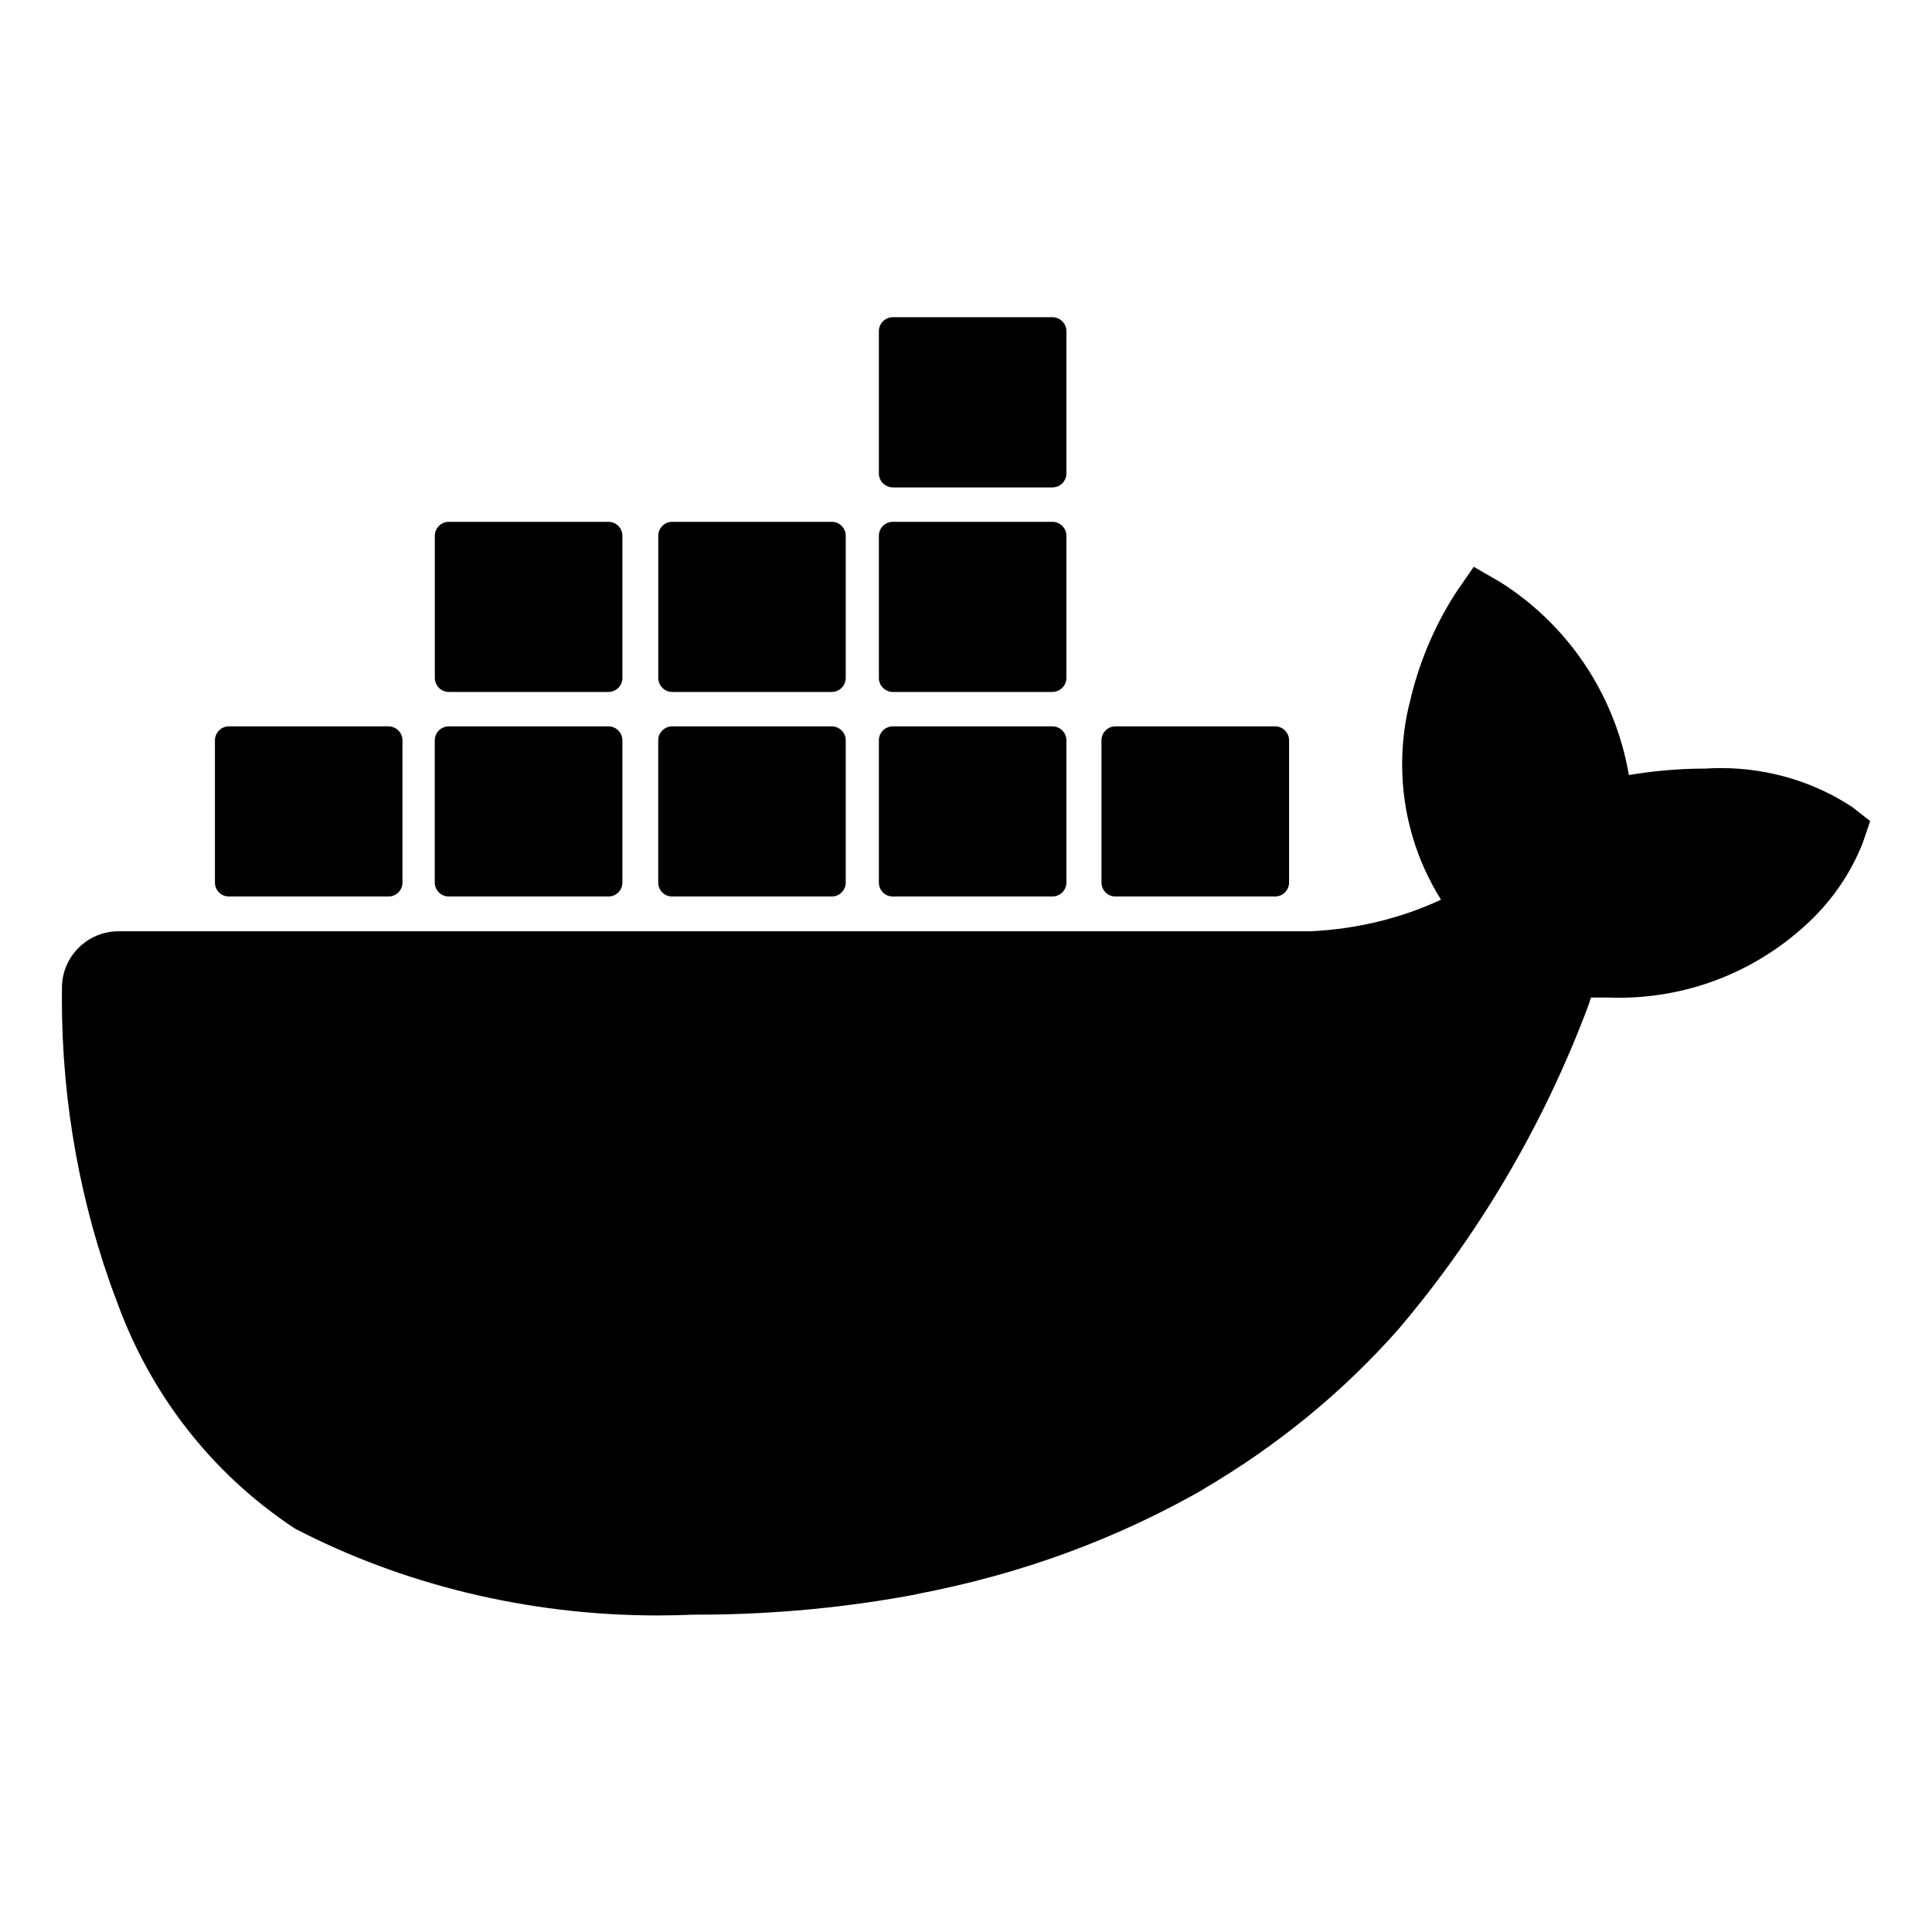
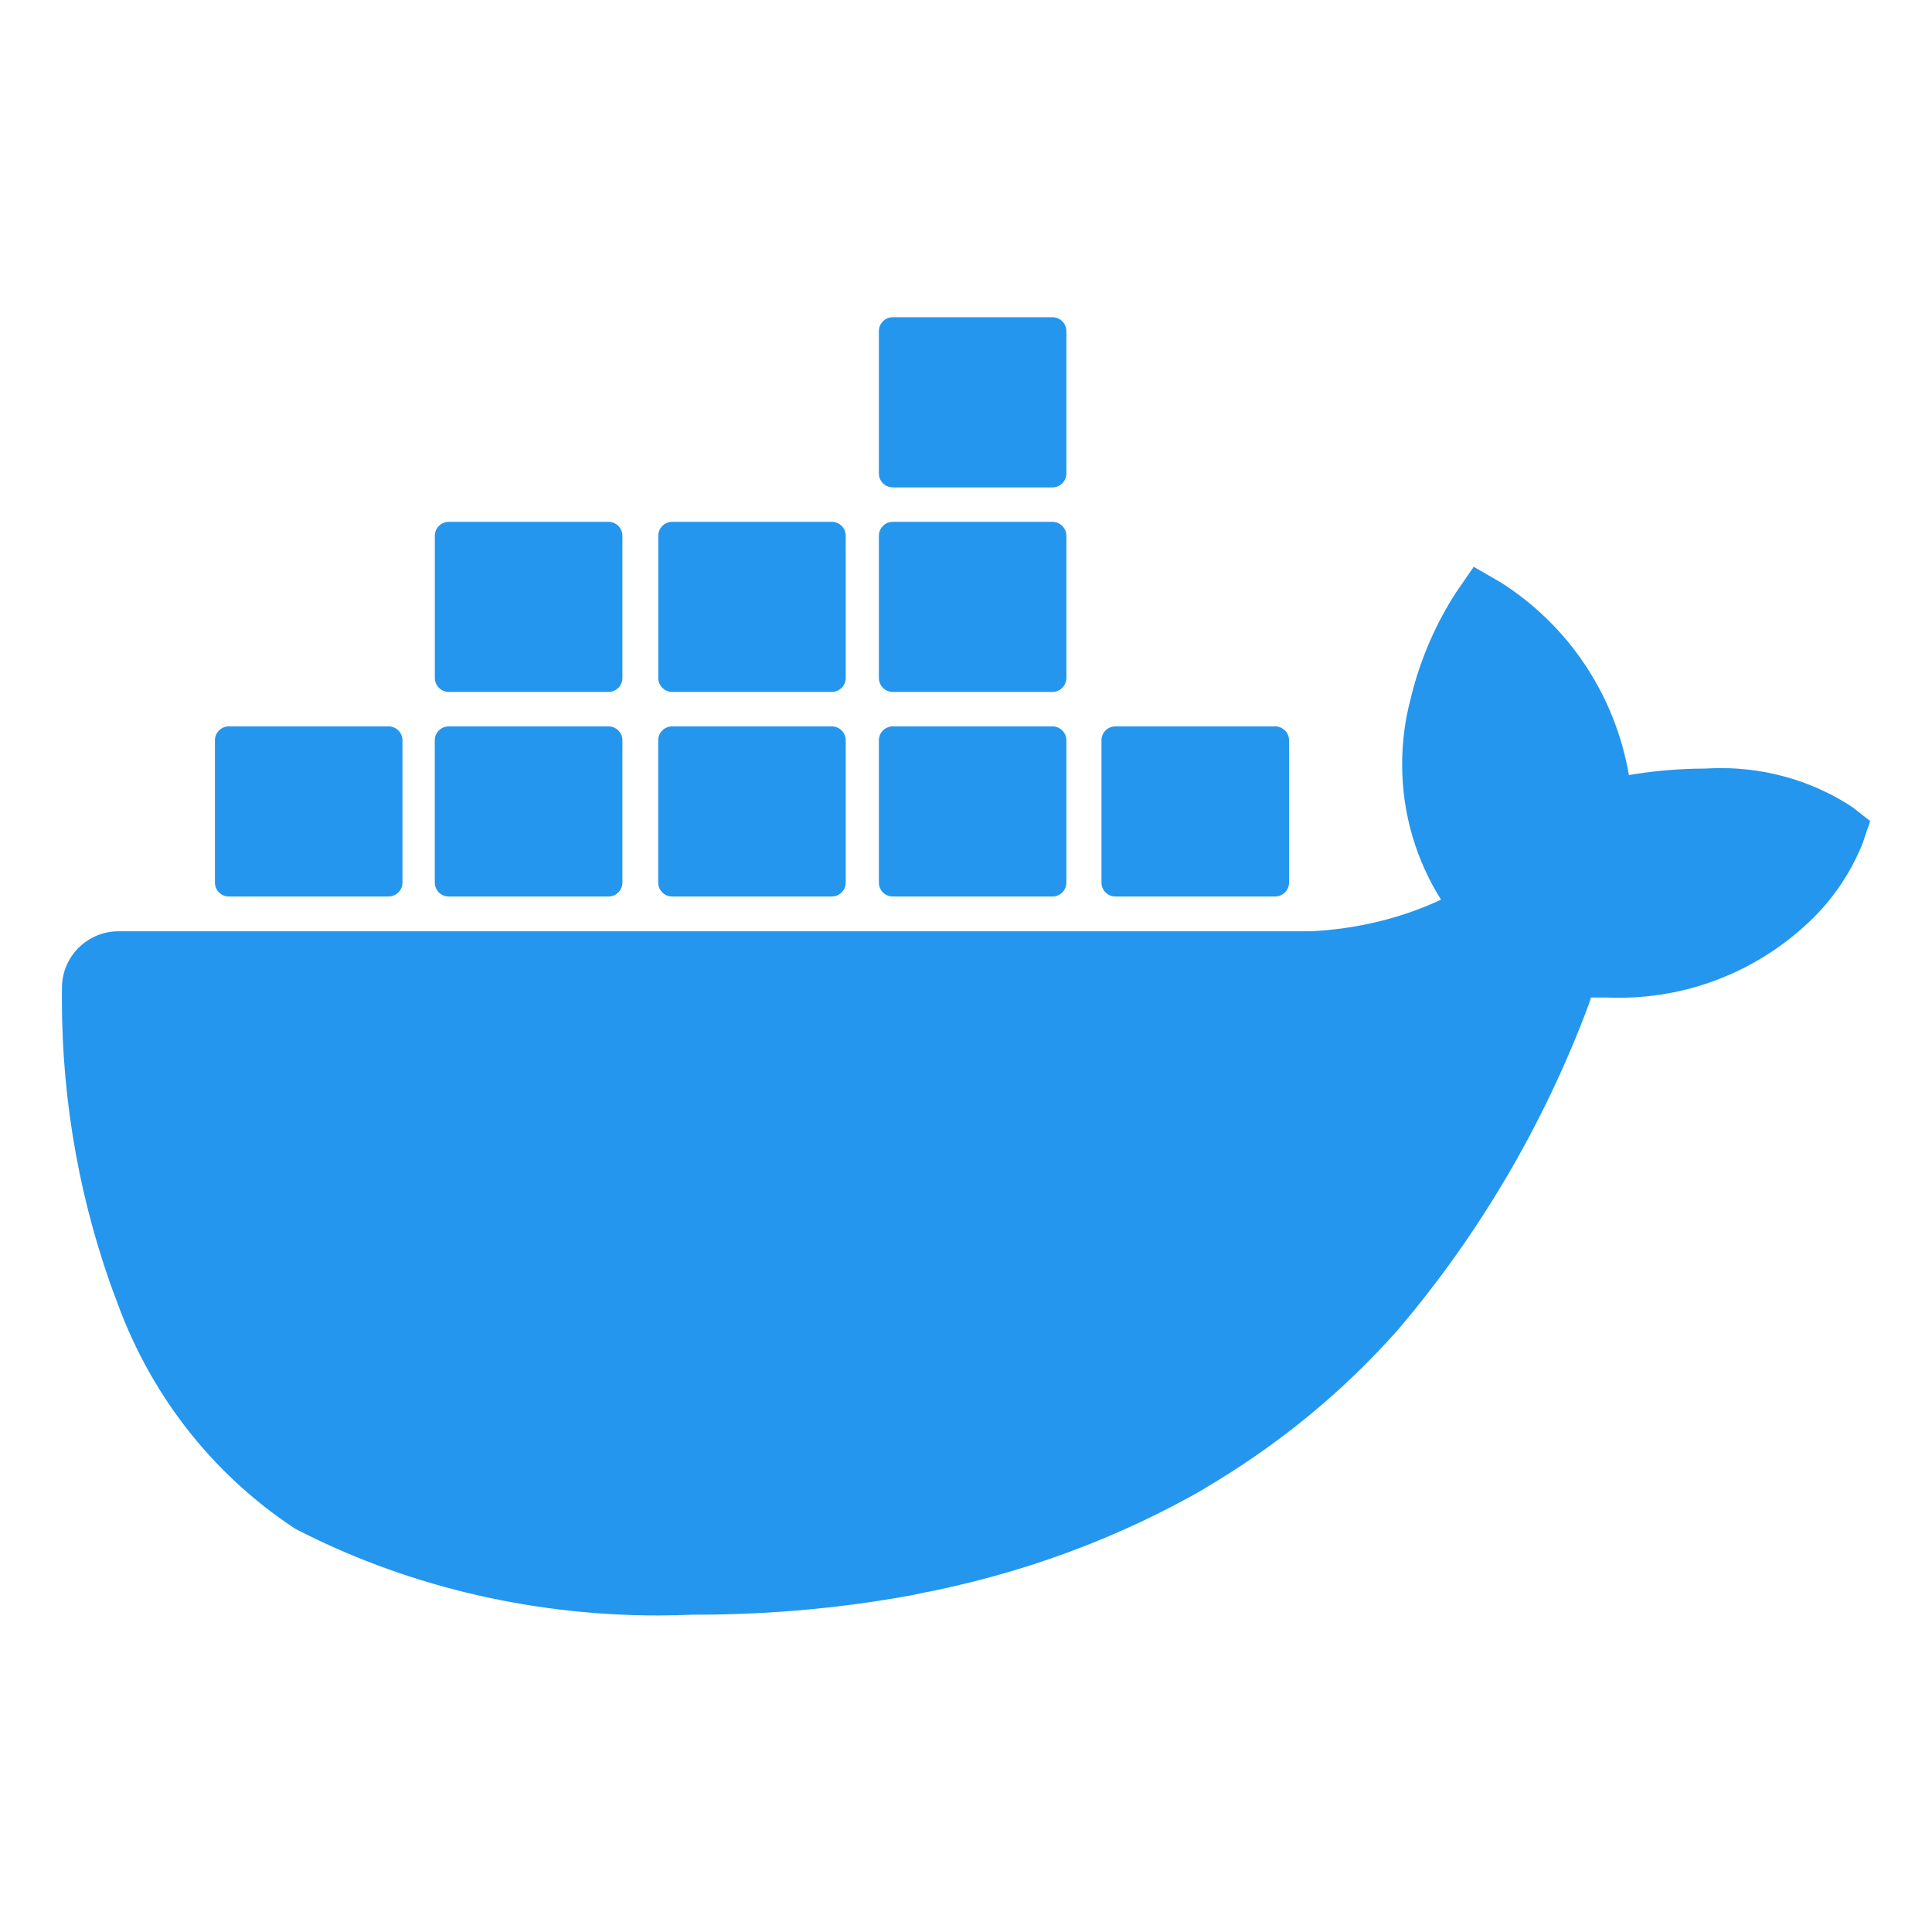
- <svg xmlns="http://www.w3.org/2000/svg" fill="#000000" width="800px" height="800px" viewBox="0 0 32 32" version="1.1">
+ <svg xmlns="http://www.w3.org/2000/svg" fill="#2496ED" width="800px" height="800px" viewBox="0 0 32 32" version="1.1">
  <path d="M30.679 13.367c-0.613-0.404-1.366-0.645-2.175-0.645-0.093 0-0.185 0.003-0.276 0.009l0.012-0.001c-0.446 0.001-0.882 0.041-1.306 0.115l0.046-0.007c-0.235-1.357-1.025-2.495-2.122-3.191l-0.019-0.011-0.429-0.248-0.282 0.408c-0.336 0.512-0.599 1.108-0.756 1.745l-0.008 0.039c-0.089 0.324-0.14 0.696-0.14 1.080 0 0.831 0.24 1.605 0.654 2.258l-0.010-0.017c-0.637 0.299-1.381 0.488-2.164 0.524l-0.013 0h-19.729c-0.516 0.001-0.934 0.418-0.936 0.933v0c-0.001 0.056-0.001 0.123-0.001 0.19 0 1.751 0.317 3.428 0.897 4.977l-0.032-0.098c0.558 1.633 1.612 2.975 2.98 3.881l0.028 0.017c1.744 0.903 3.808 1.432 5.995 1.432 0.207 0 0.412-0.005 0.617-0.014l-0.029 0.001c0.018 0 0.039 0 0.060 0 1.272 0 2.515-0.121 3.72-0.352l-0.123 0.020c1.795-0.336 3.395-0.939 4.845-1.773l-0.074 0.039c1.257-0.735 2.331-1.621 3.245-2.652l0.012-0.014c1.325-1.56 2.403-3.381 3.145-5.365l0.041-0.125h0.276c0.055 0.002 0.119 0.004 0.183 0.004 1.226 0 2.34-0.481 3.163-1.265l-0.002 0.002c0.377-0.358 0.676-0.793 0.873-1.281l0.009-0.024 0.122-0.359zM3.79 14.849h2.646c0.127-0.001 0.23-0.104 0.23-0.231 0 0 0 0 0 0v0-2.355c0-0 0-0.001 0-0.001 0-0.127-0.103-0.23-0.23-0.231h-2.646c-0.127 0.001-0.23 0.104-0.23 0.231v0 2.356c0 0 0 0 0 0.001 0 0.127 0.103 0.23 0.23 0.23 0 0 0 0 0.001 0h-0zM7.434 14.849h2.644c0.127 0 0.231-0.103 0.231-0.231 0 0 0 0 0-0v0-2.355c0-0 0-0.001 0-0.001 0-0.127-0.103-0.23-0.23-0.231h-2.646c-0 0-0 0-0 0-0.128 0-0.232 0.104-0.232 0.232 0 0 0 0 0 0v0 2.355c0.001 0.128 0.104 0.231 0.232 0.231v0zM11.132 14.849h2.646c0.127-0.001 0.23-0.104 0.23-0.231 0 0 0 0 0 0v0-2.355c0-0 0-0.001 0-0.001 0-0.127-0.103-0.23-0.23-0.231h-2.646c-0.127 0.001-0.23 0.104-0.23 0.231v0 2.356c0 0.127 0.103 0.231 0.231 0.231v0zM14.788 14.849h2.643c0 0 0 0 0 0 0.128 0 0.231-0.103 0.232-0.231v-2.355c0-0 0-0 0-0 0-0.128-0.104-0.232-0.232-0.232-0 0-0 0-0 0h-2.643c-0.127 0-0.231 0.103-0.231 0.231v0 2.356c0 0 0 0 0 0.001 0 0.127 0.103 0.23 0.23 0.23 0 0 0 0 0.001 0h-0zM7.434 11.461h2.644c0.128-0.001 0.231-0.104 0.231-0.232 0 0 0 0 0 0v0-2.355c0 0 0 0 0-0 0-0.127-0.103-0.231-0.231-0.231h-2.644c-0.128 0-0.231 0.103-0.232 0.231v2.355c0.001 0.128 0.104 0.231 0.232 0.232h0zM11.132 11.461h2.646c0.127-0.001 0.23-0.105 0.23-0.232v0-2.355c0 0 0 0 0-0 0-0.127-0.103-0.231-0.231-0.231h-2.643c-0.127 0-0.231 0.103-0.231 0.231 0 0 0 0 0 0v0 2.355c0.001 0.128 0.103 0.231 0.231 0.232h0zM14.788 11.461h2.643c0.128-0.001 0.231-0.104 0.232-0.232v-2.355c-0.001-0.128-0.104-0.231-0.232-0.231h-2.643c-0.127 0-0.231 0.103-0.231 0.231 0 0 0 0 0 0v0 2.355c0 0.128 0.103 0.231 0.231 0.232h0zM14.788 8.073h2.643c0 0 0 0 0 0 0.128 0 0.232-0.104 0.232-0.232 0-0 0-0 0-0v0-2.356c-0.001-0.128-0.104-0.231-0.232-0.231 0 0-0 0-0 0h-2.643c-0.127 0-0.231 0.103-0.231 0.231v0 2.356c0 0 0 0 0 0.001 0 0.127 0.103 0.23 0.23 0.23 0 0 0 0 0.001 0h-0zM18.475 14.849h2.644c0 0 0 0 0 0 0.128 0 0.231-0.103 0.232-0.231v-2.355c0-0 0-0 0-0 0-0.128-0.104-0.232-0.232-0.232-0 0-0 0-0 0h-2.644c0 0 0 0-0 0-0.128 0-0.231 0.103-0.231 0.231v2.356c0 0.127 0.103 0.231 0.231 0.231v0z" />
</svg>
